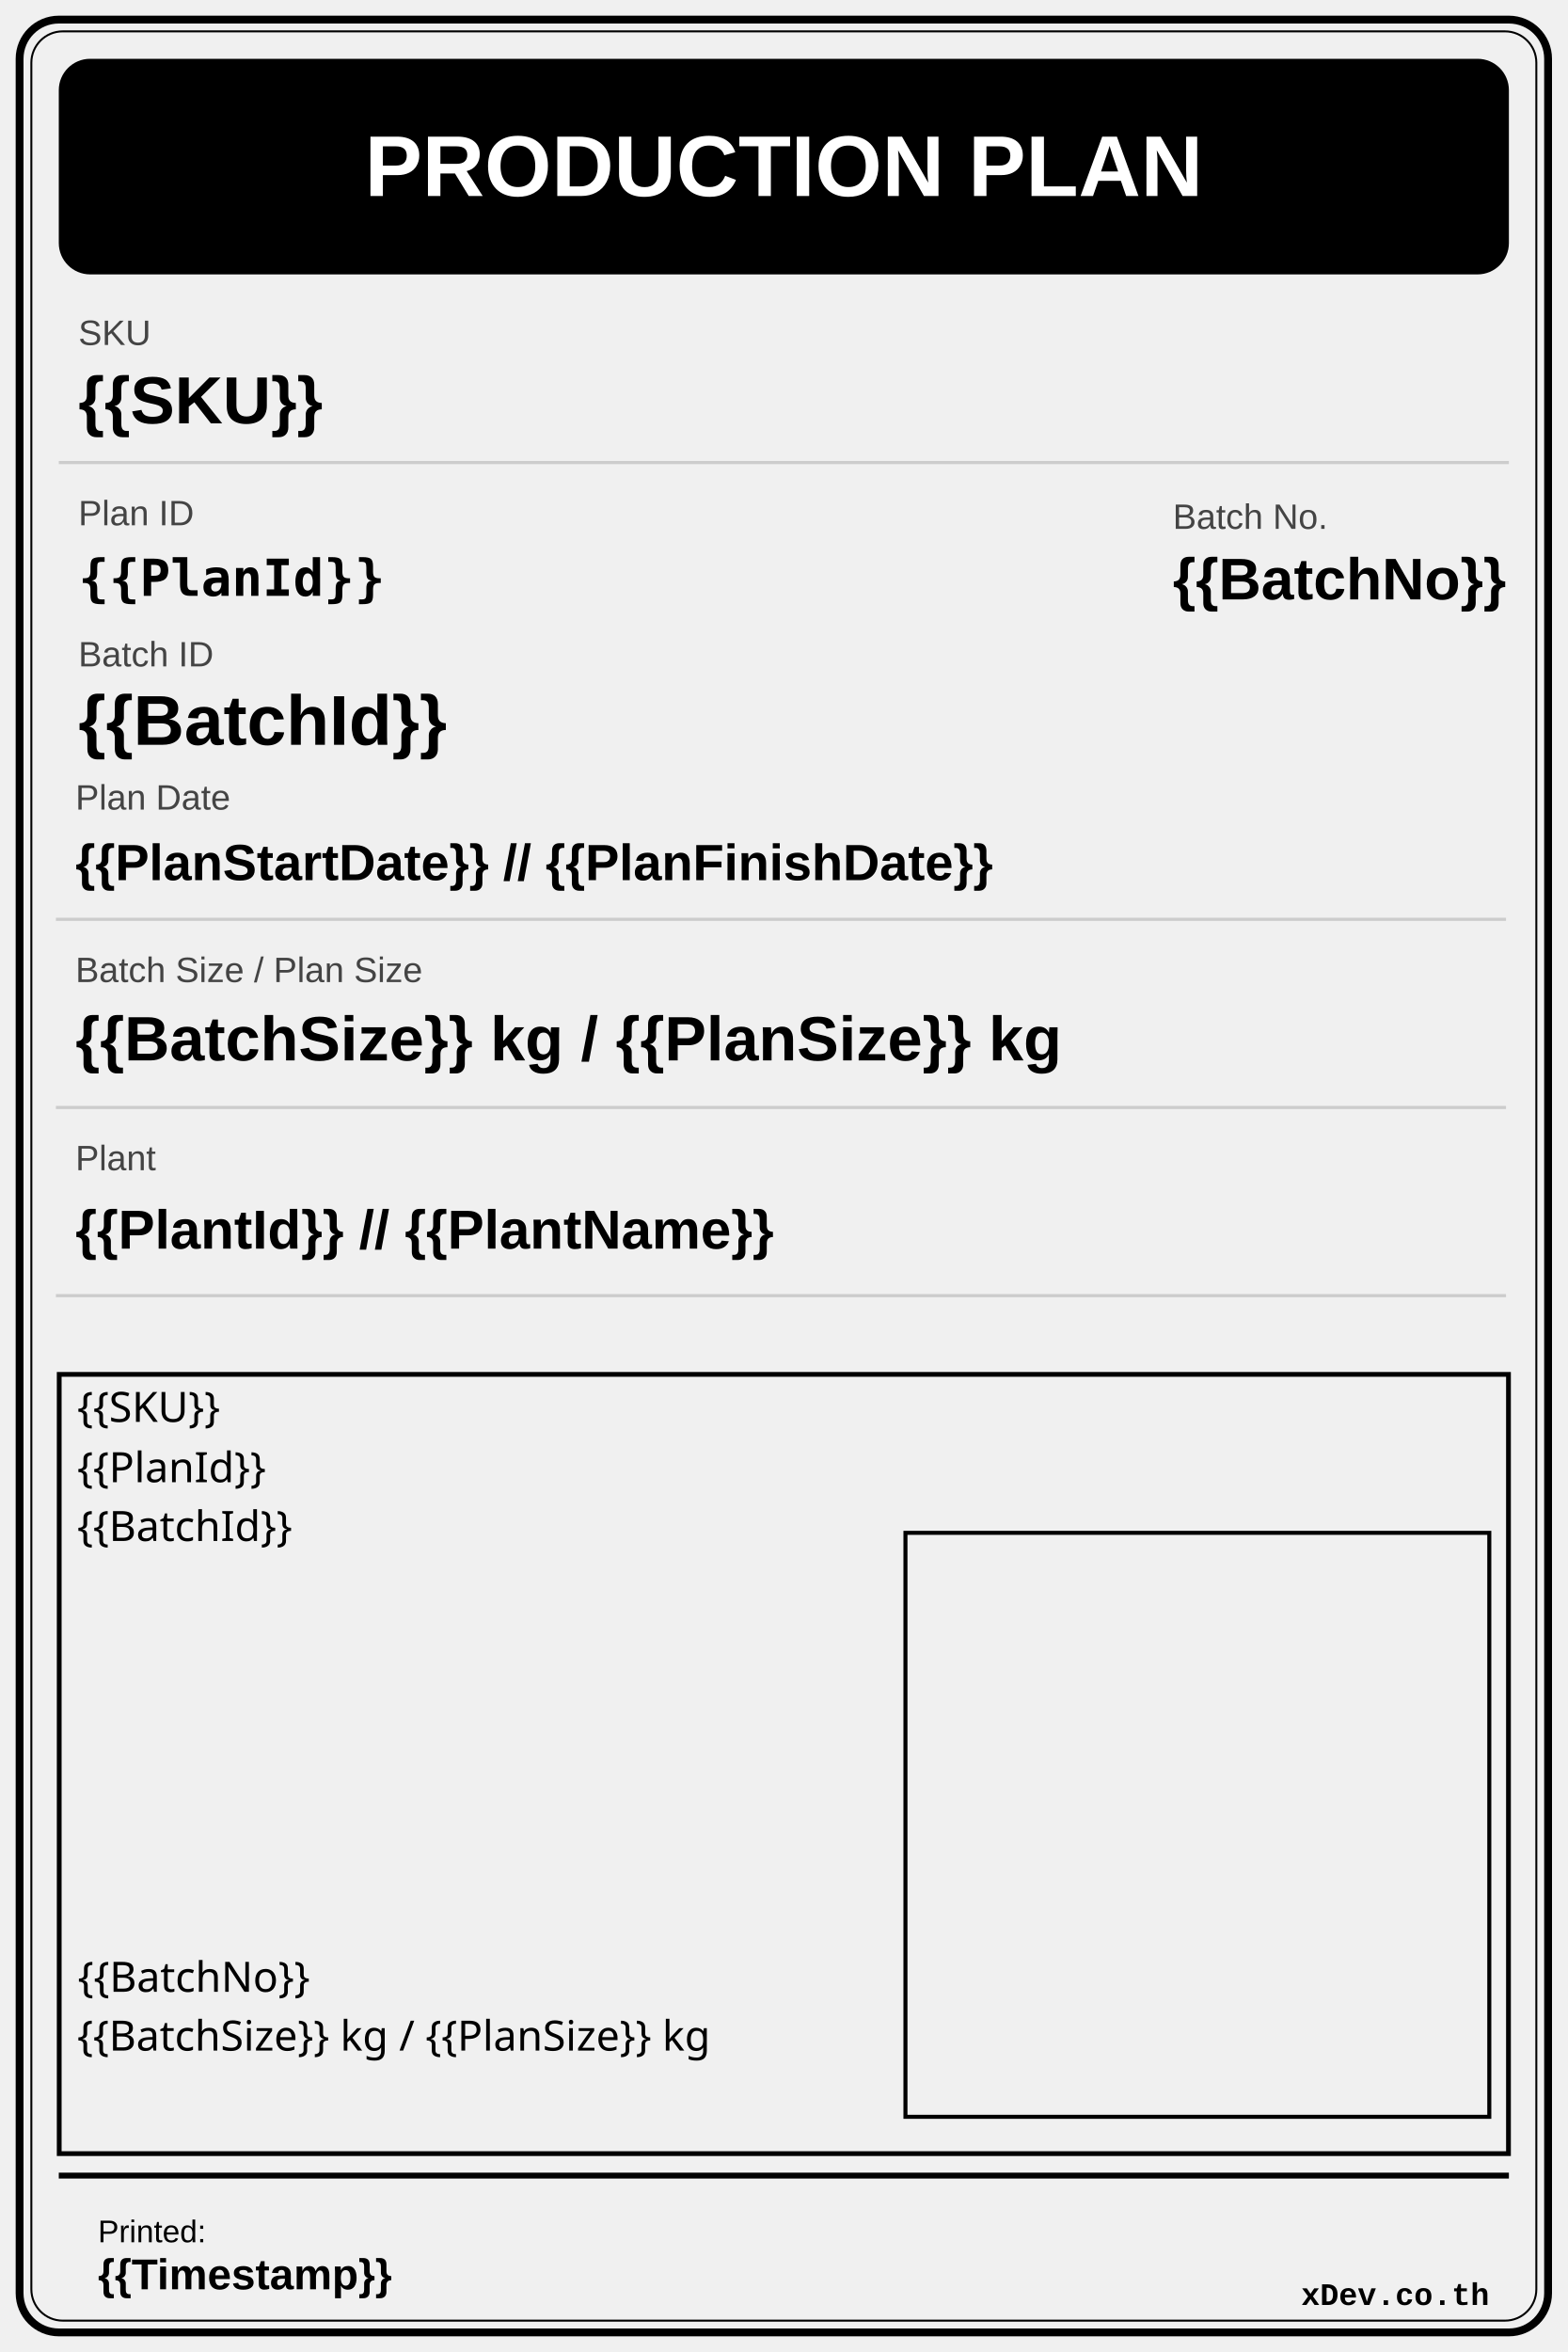
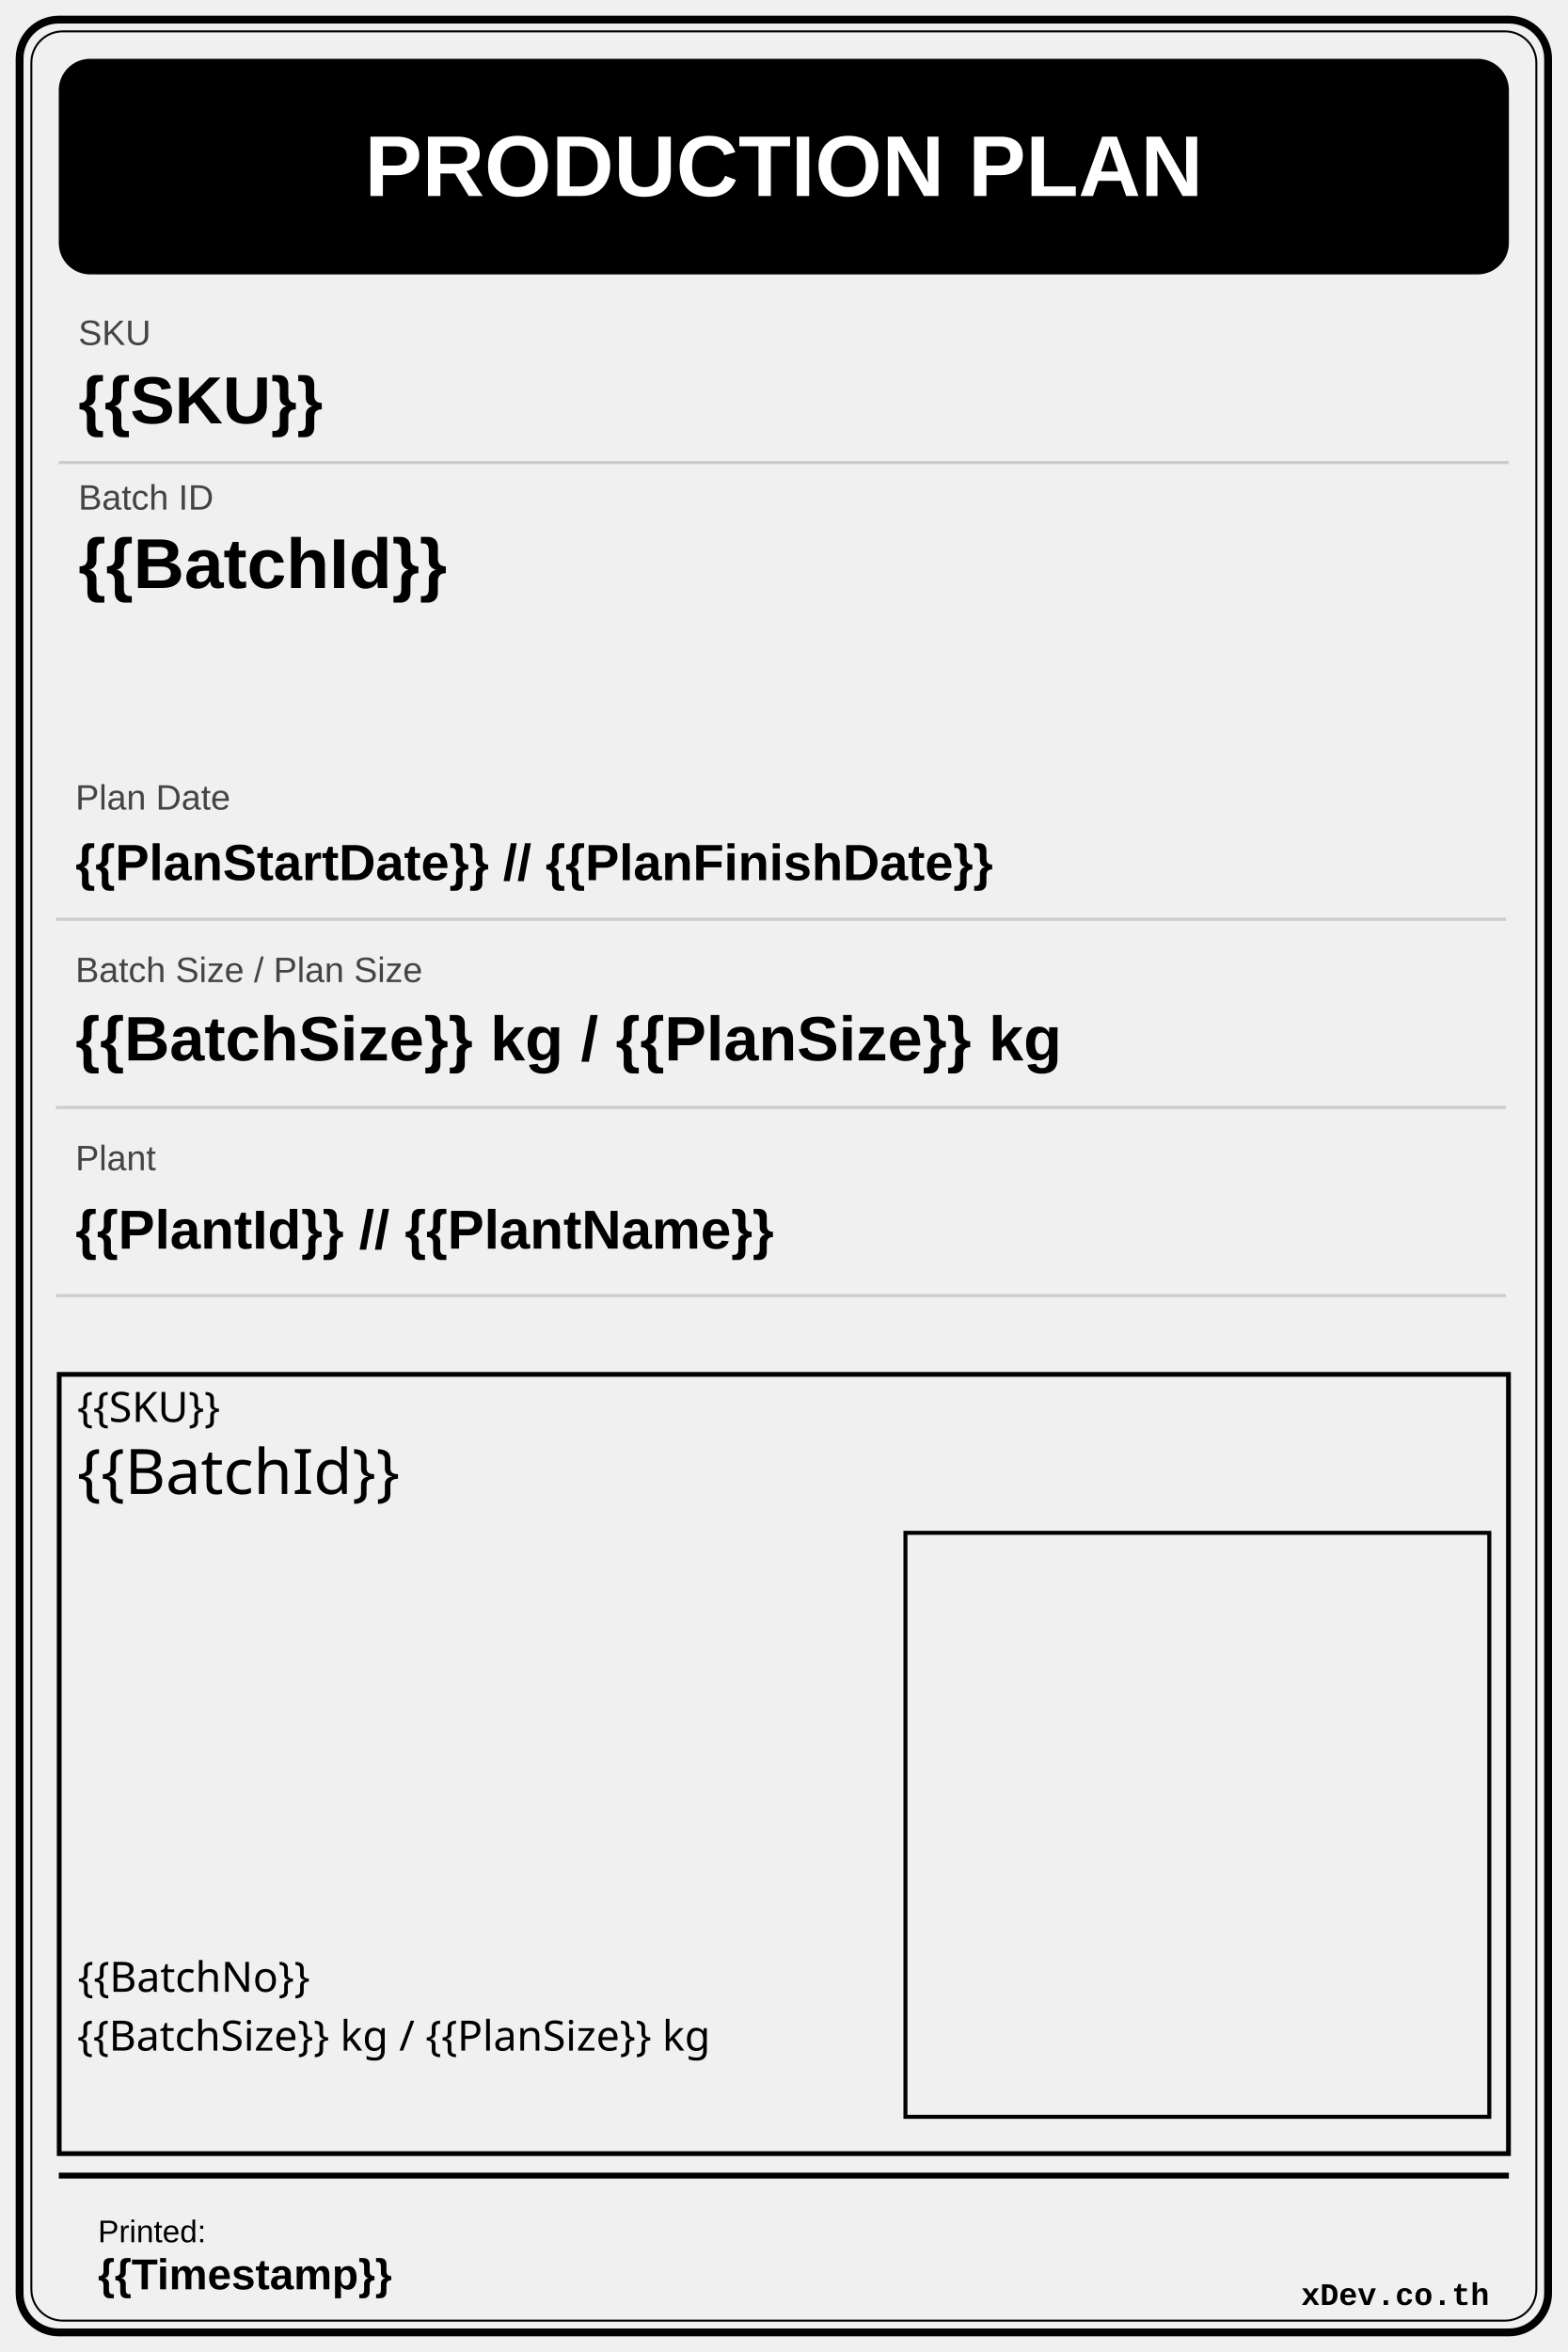
<svg xmlns="http://www.w3.org/2000/svg" width="400" height="600" viewBox="0 0 400 600" version="1.1" id="svg19">
  <defs id="defs19" />
  <rect x="5" y="5" width="390" height="590" rx="10" fill="none" stroke="black" stroke-width="2" id="rect1" />
  <rect x="8" y="8" width="384" height="584" rx="8" fill="none" stroke="black" stroke-width="0.5" id="rect2" />
  <rect x="15" y="15" width="370" height="55" rx="8" fill="black" id="rect3" />
  <text x="200" y="50" font-family="Arial, sans-serif" font-size="22" font-weight="bold" fill="white" text-anchor="middle" id="text-title">PRODUCTION PLAN</text>
  <text x="20" y="88" fill="#444444" font-size="9px" font-family="Arial, sans-serif" id="text76">SKU</text>
  <text x="20" y="108" fill="black" font-size="17px" font-weight="bold" font-family="Arial, sans-serif" id="text-sku">{{SKU}}</text>
  <text x="19.701" y="362.723" fill="#000000" font-size="17px" font-weight="bold" font-family="Arial, sans-serif" id="text-sku-3" style="font-style:normal;font-variant:normal;font-weight:normal;font-stretch:normal;font-size:10.667px;font-family:sans-serif;-inkscape-font-specification:'sans-serif, Normal';font-variant-ligatures:normal;font-variant-caps:normal;font-variant-numeric:normal;font-variant-east-asian:normal;fill:#000000">{{SKU}}</text>
  <line x1="15" y1="118" x2="385" y2="118" stroke="#cccccc" stroke-width="0.8" id="line79" />
-   <text x="20" y="134" fill="#444444" font-size="9px" font-family="Arial, sans-serif" id="text81">Plan ID</text>
-   <text x="20" y="152" fill="black" font-size="13px" font-weight="bold" font-family="monospace" id="text-planid">{{PlanId}}</text>
-   <text x="19.701" y="378.107" fill="#000000" font-size="13px" font-weight="bold" font-family="monospace" id="text-planid-7" style="font-style:normal;font-variant:normal;font-weight:normal;font-stretch:normal;font-size:10.667px;font-family:sans-serif;-inkscape-font-specification:'sans-serif, Normal';font-variant-ligatures:normal;font-variant-caps:normal;font-variant-numeric:normal;font-variant-east-asian:normal">{{PlanId}}</text>
-   <text x="20" y="170" fill="#444444" font-size="9px" font-family="Arial, sans-serif" id="text84">Batch ID</text>
-   <text x="20" y="190" fill="black" font-size="18px" font-weight="bold" font-family="Arial, sans-serif" id="text-batchid">{{BatchId}}</text>
-   <text x="19.701" y="393.107" fill="#000000" font-size="18px" font-weight="bold" font-family="Arial, sans-serif" id="text-batchid-5" style="font-style:normal;font-variant:normal;font-weight:normal;font-stretch:normal;font-size:10.667px;font-family:sans-serif;-inkscape-font-specification:'sans-serif, Normal';font-variant-ligatures:normal;font-variant-caps:normal;font-variant-numeric:normal;font-variant-east-asian:normal">{{BatchId}}</text>
-   <text x="299.262" y="134.912" fill="#444444" font-size="9px" font-family="Arial, sans-serif" id="text87">Batch No.</text>
-   <text x="299.262" y="152.912" fill="#000000" font-size="15px" font-weight="bold" font-family="Arial, sans-serif" id="text-batchno">{{BatchNo}}</text>
+   <text x="20" y="130" fill="#444444" font-size="9px" font-family="Arial, sans-serif" id="text84">Batch ID</text>
+   <text x="20" y="150" fill="#000000" font-size="18px" font-weight="bold" font-family="Arial, sans-serif" id="text-batchid">{{BatchId}}</text>
+   <text x="19.701" y="381.107" fill="#000000" font-size="18px" font-weight="bold" font-family="Arial, sans-serif" id="text-batchid-5" style="font-style:normal;font-variant:normal;font-weight:normal;font-stretch:normal;font-size:16px;font-family:sans-serif;-inkscape-font-specification:'sans-serif, Normal';font-variant-ligatures:normal;font-variant-caps:normal;font-variant-numeric:normal;font-variant-east-asian:normal;fill:#000000">{{BatchId}}</text>
  <text x="19.84" y="508.107" fill="#000000" font-size="15px" font-weight="bold" font-family="Arial, sans-serif" id="text-batchno-3" style="font-style:normal;font-variant:normal;font-weight:normal;font-stretch:normal;font-size:10.667px;font-family:sans-serif;-inkscape-font-specification:'sans-serif, Normal';font-variant-ligatures:normal;font-variant-caps:normal;font-variant-numeric:normal;font-variant-east-asian:normal;fill:#000000">{{BatchNo}}</text>
  <text x="19.262" y="206.521" fill="#444444" font-size="9px" font-family="Arial, sans-serif" id="text92">Plan Date</text>
  <text x="19.262" y="224.521" fill="#000000" font-size="13px" font-weight="bold" font-family="Arial, sans-serif" id="text-date">{{PlanStartDate}} // {{PlanFinishDate}}</text>
  <line x1="14.262" y1="234.521" x2="384.262" y2="234.521" stroke="#cccccc" stroke-width="0.8" id="line95" />
  <text x="19.262" y="250.521" fill="#444444" font-size="9px" font-family="Arial, sans-serif" id="text97">Batch Size / Plan Size</text>
  <text x="19.262" y="270.521" fill="#000000" font-size="16px" font-weight="bold" font-family="Arial, sans-serif" id="text-vol">{{BatchSize}} kg / {{PlanSize}} kg</text>
  <line x1="14.262" y1="282.521" x2="384.262" y2="282.521" stroke="#cccccc" stroke-width="0.8" id="line100" />
  <text x="19.262" y="298.521" fill="#444444" font-size="9px" font-family="Arial, sans-serif" id="text102">Plant</text>
  <text x="19.262" y="318.521" fill="#000000" font-size="14px" font-weight="bold" font-family="Arial, sans-serif" id="text-plant">{{PlantId}} // {{PlantName}}</text>
  <line x1="14.262" y1="330.521" x2="384.262" y2="330.521" stroke="#cccccc" stroke-width="0.8" id="line105" />
  <g id="rec_qrcode-batch" transform="translate(231.028, 391.028) scale(1.48972)">
    {{QRCode}}
  </g>
  <line x1="15" y1="555" x2="385" y2="555" stroke="black" stroke-width="1.5" id="line-footer" />
  <text x="25" y="572" fill="#000000" font-size="8px" font-family="Arial, sans-serif" id="text109">Printed:</text>
  <text x="25" y="584" fill="black" font-size="11px" font-weight="bold" font-family="Arial, sans-serif" id="text-timestamp">{{Timestamp}}</text>
  <text x="380" y="588" text-anchor="end" fill="#000000" style="font-size:8px;font-family:'Courier Prime', 'Courier New', Courier, monospace;font-weight:bold;" id="text112">xDev.co.th</text>
  <rect style="fill:none;stroke:#000000;stroke-width:1.216" id="rect273" width="369.784" height="198.784" x="15.108" y="350.608" />
  <rect style="fill:none;stroke:#000000;stroke-width:1.028" id="qrCode-Frame-001" width="148.972" height="148.972" x="231.028" y="391.028" />
  <text x="19.701" y="523.107" fill="#000000" font-size="16px" font-weight="bold" font-family="Arial, sans-serif" id="text-vol-9" style="font-style:normal;font-variant:normal;font-weight:normal;font-stretch:normal;font-size:10.667px;font-family:sans-serif;-inkscape-font-specification:'sans-serif, Normal';font-variant-ligatures:normal;font-variant-caps:normal;font-variant-numeric:normal;font-variant-east-asian:normal">{{BatchSize}} kg / {{PlanSize}} kg</text>
</svg>
